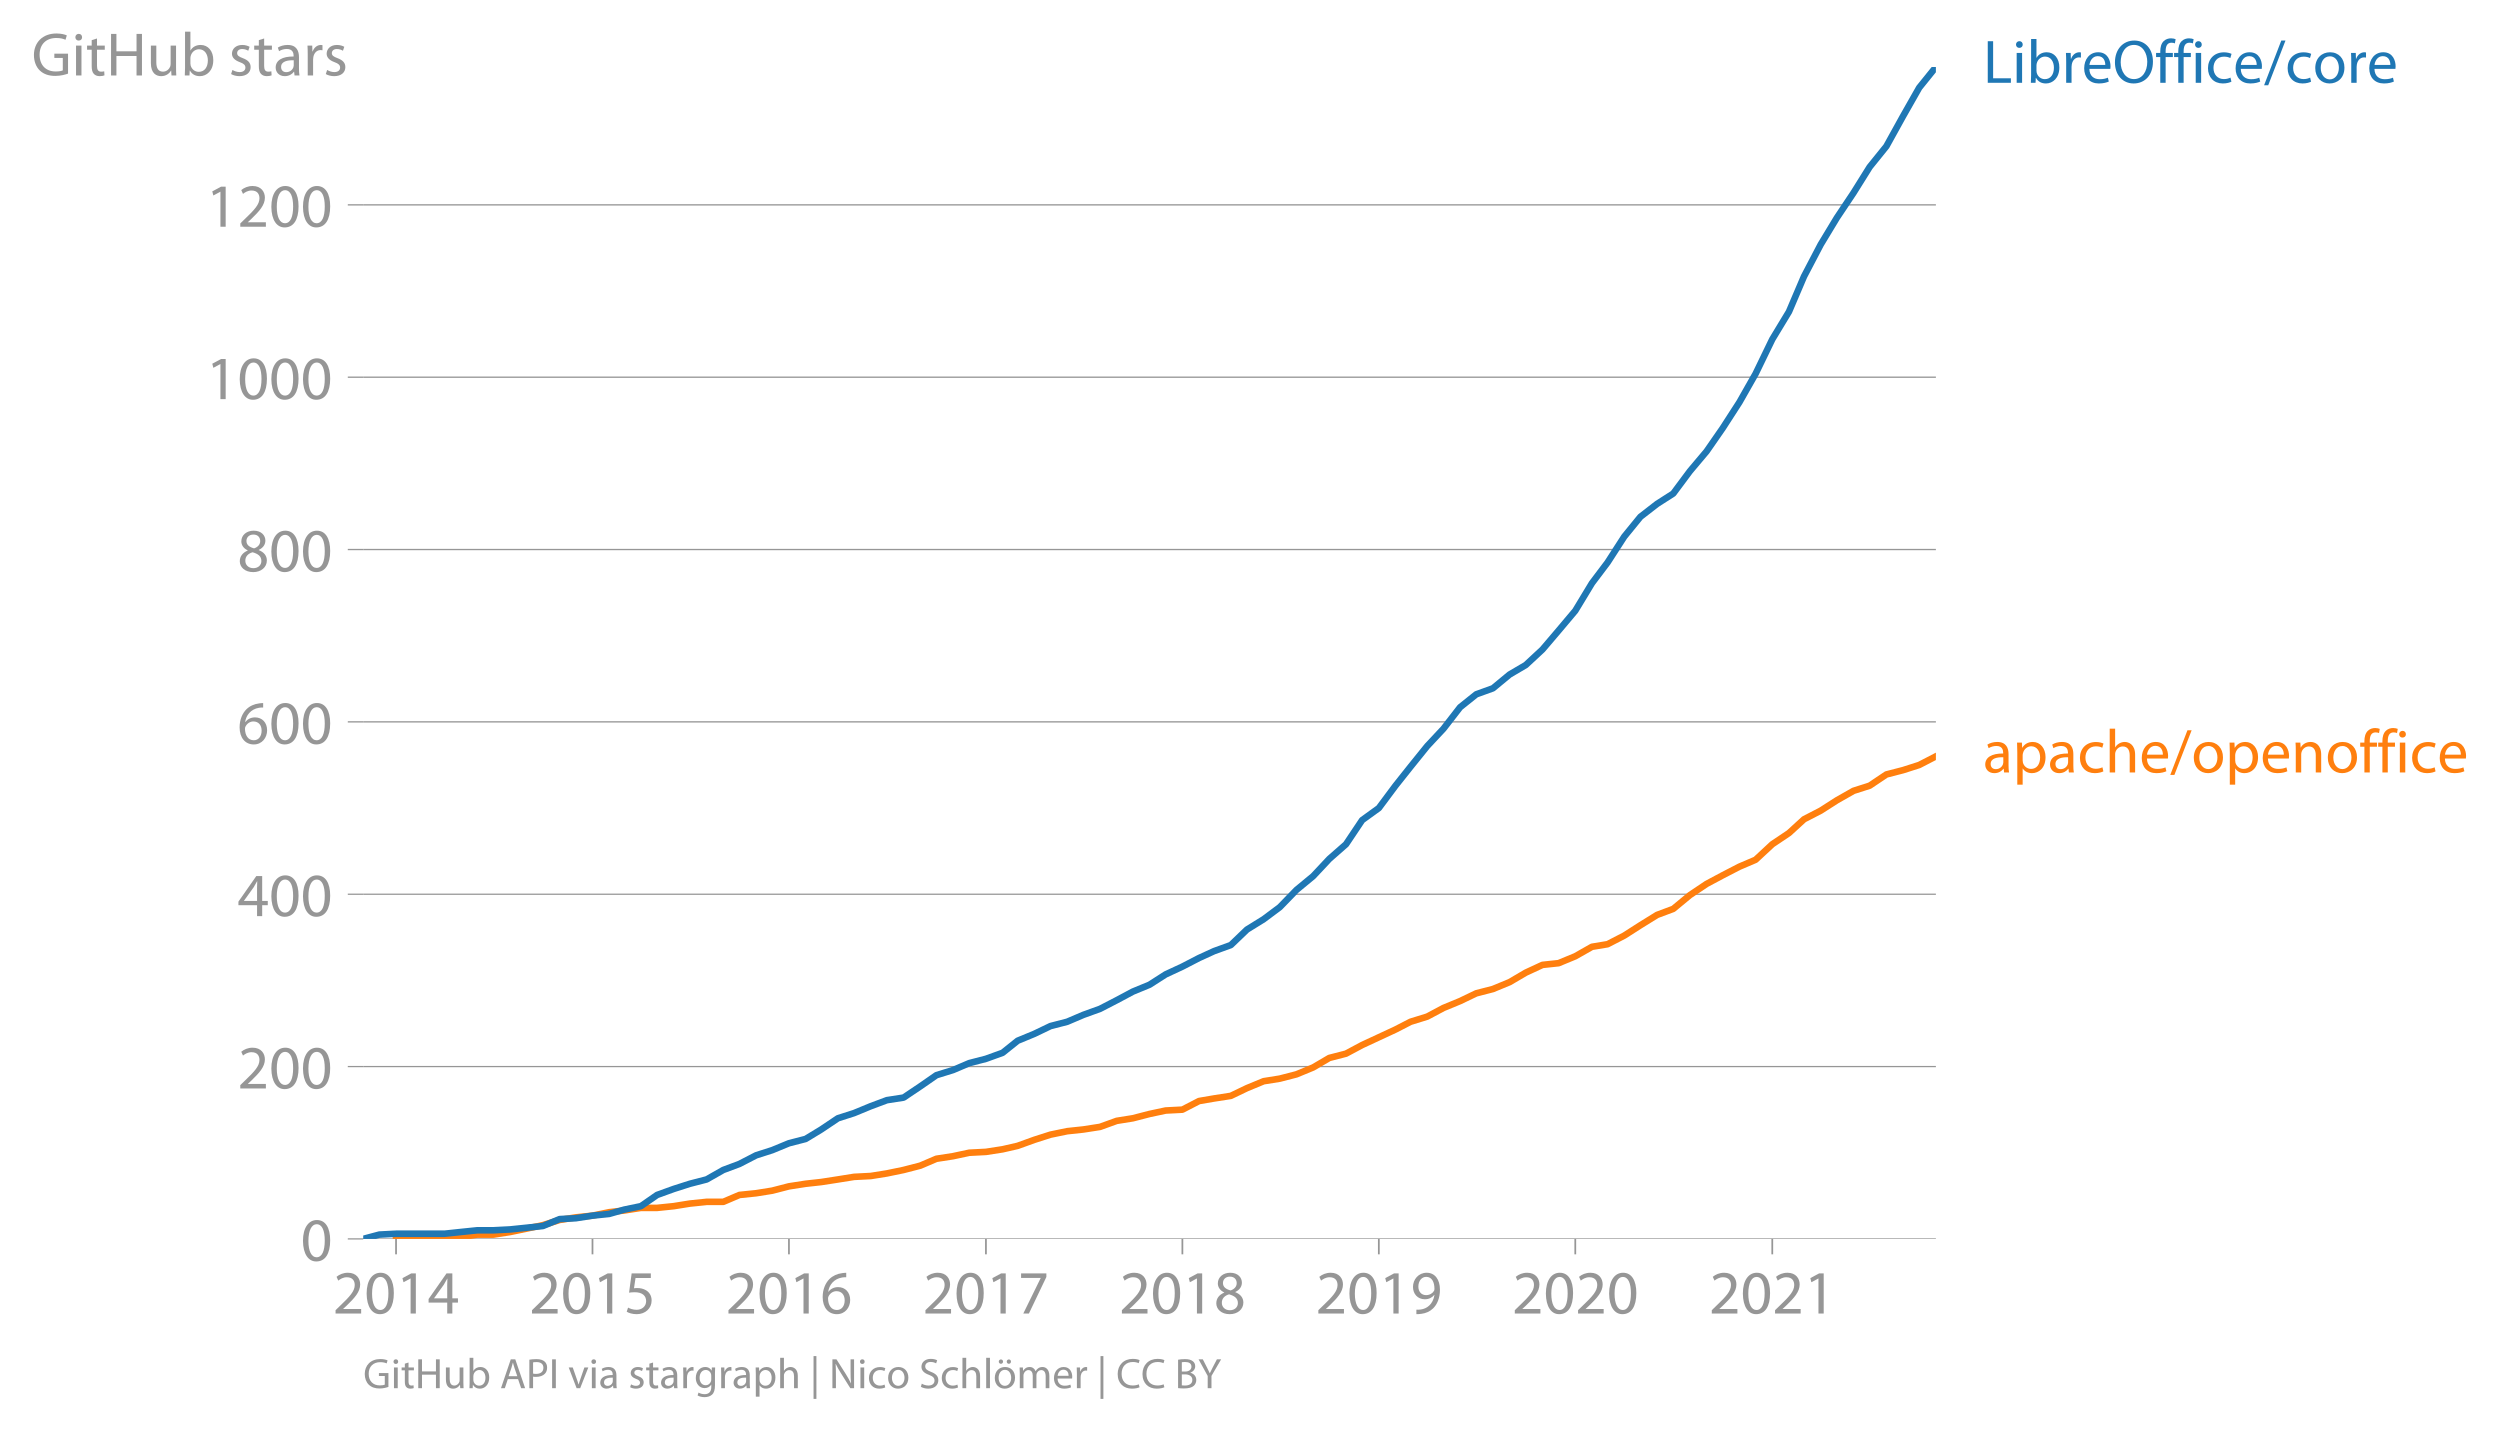
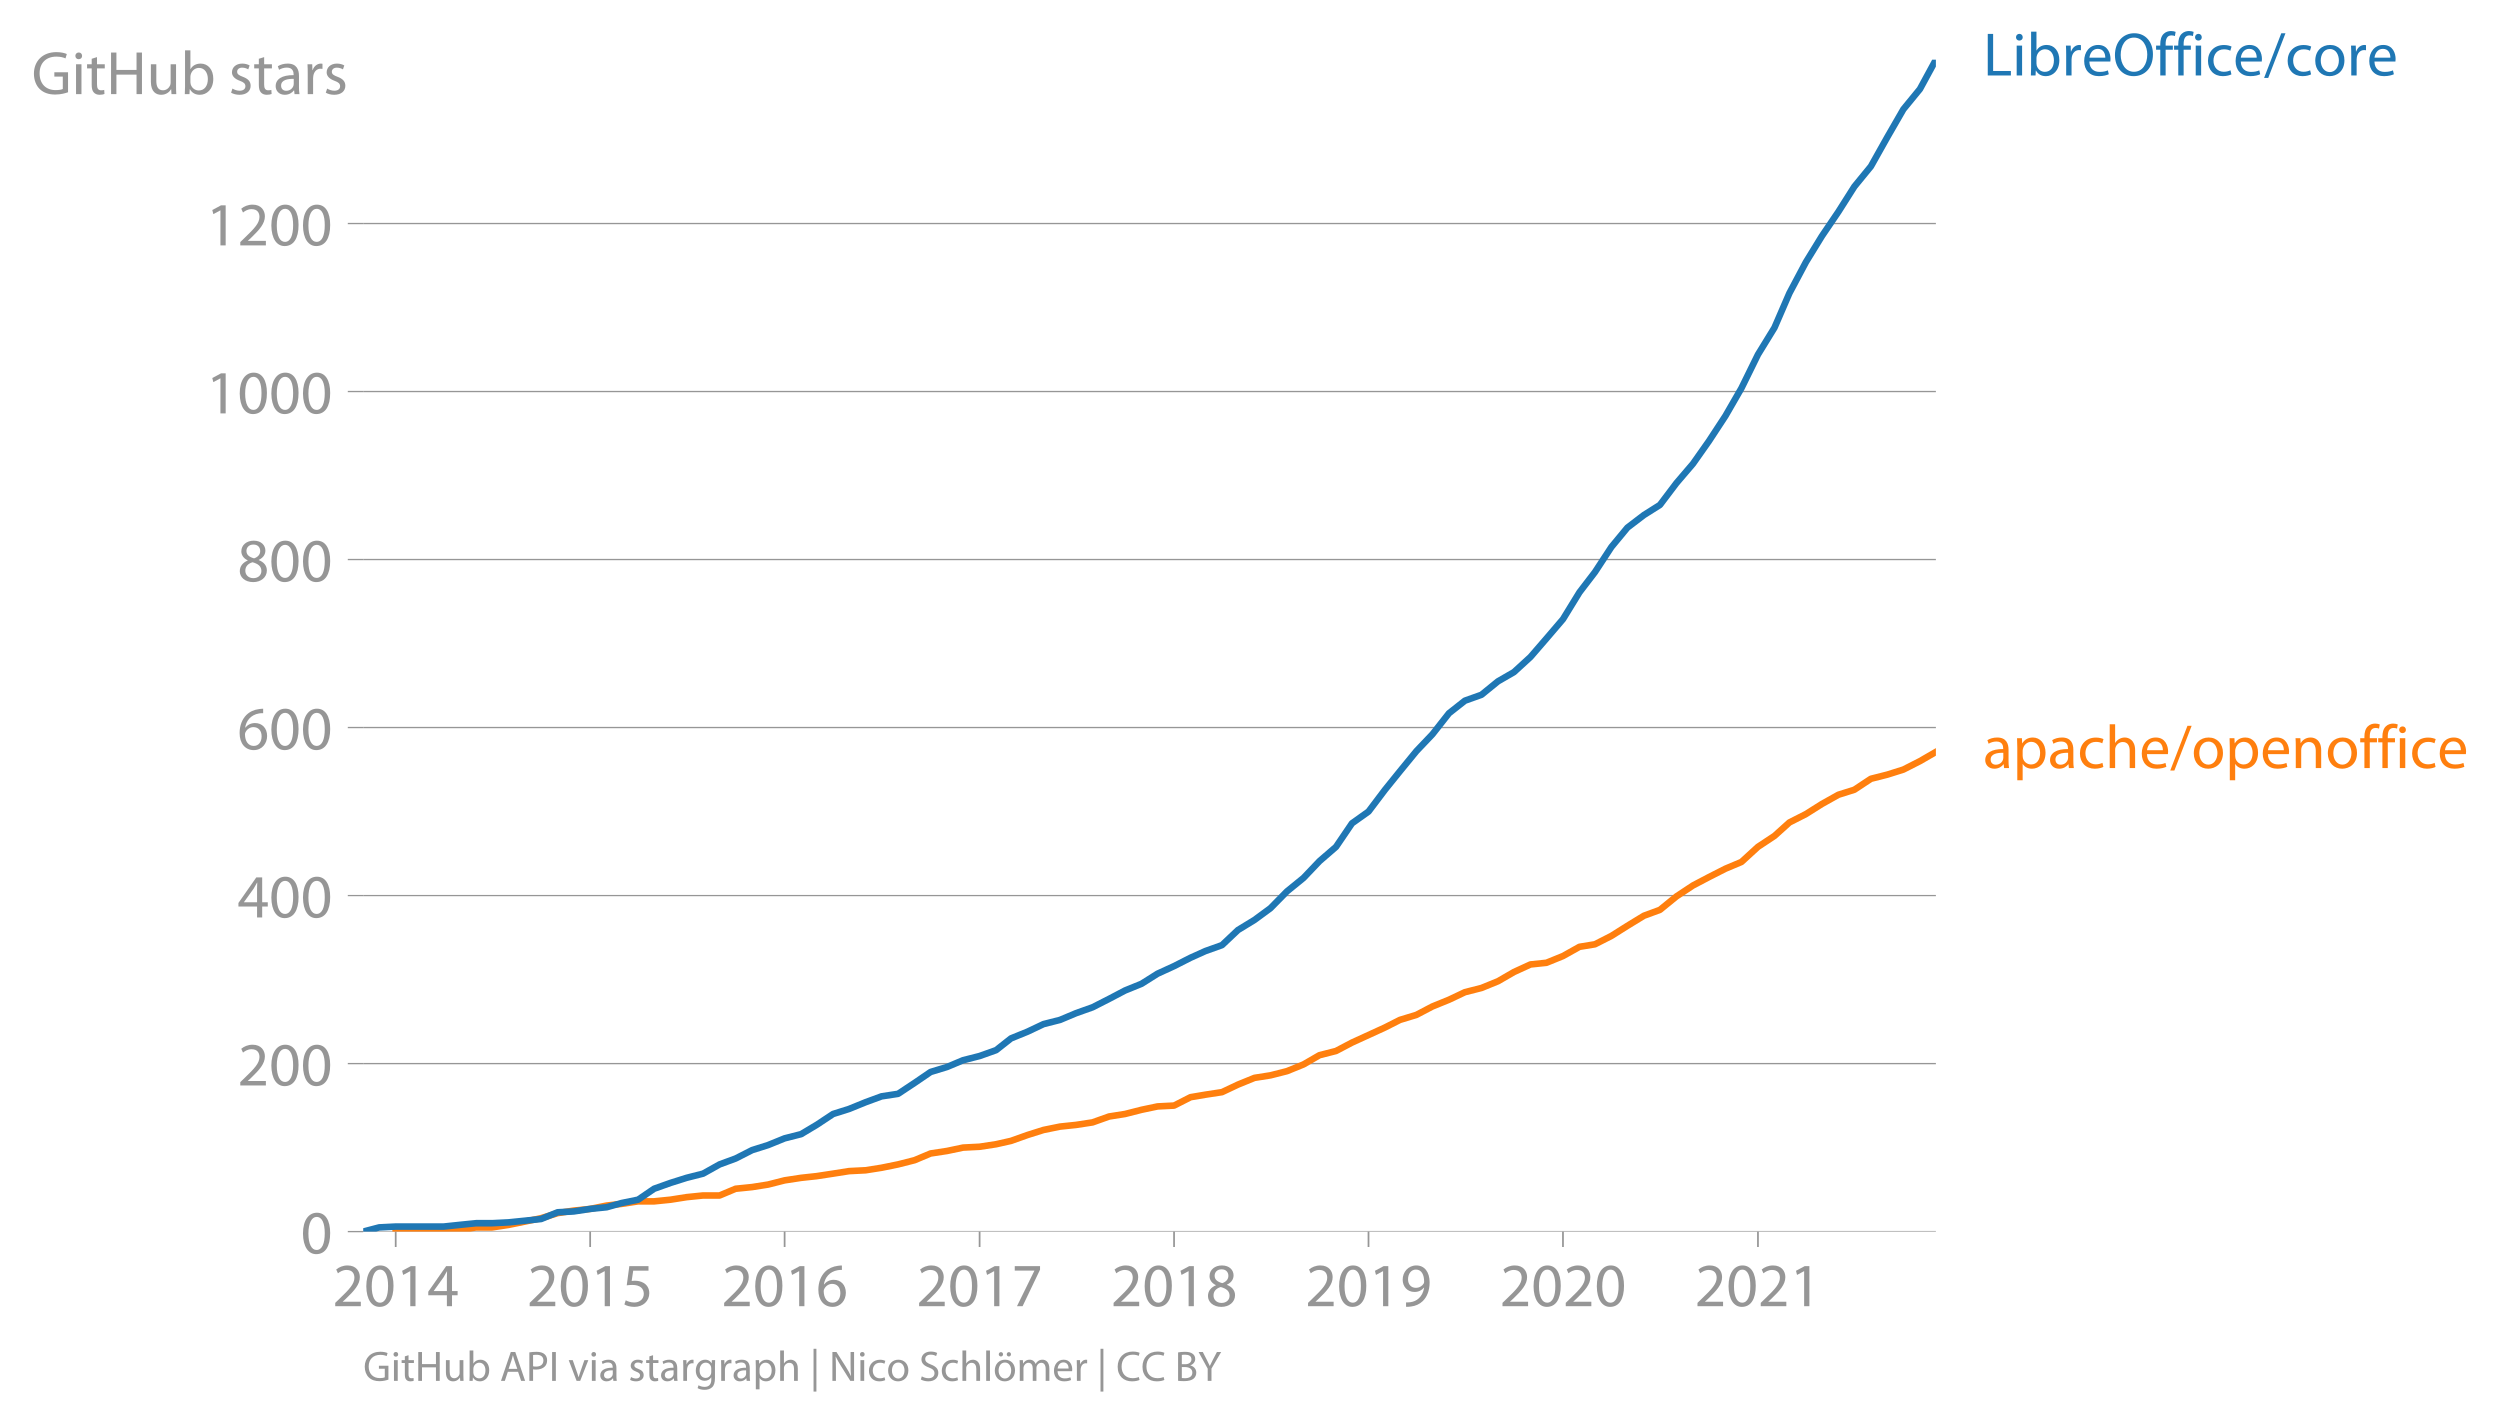
- <svg xmlns="http://www.w3.org/2000/svg" xmlns:xlink="http://www.w3.org/1999/xlink" height="433.14" viewBox="0 0 567.692 324.855" width="756.923">
+ <svg xmlns="http://www.w3.org/2000/svg" xmlns:xlink="http://www.w3.org/1999/xlink" height="430.927" viewBox="0 0 567.692 323.195" width="756.923">
  <defs>
    <style>*{stroke-linecap:butt;stroke-linejoin:round}</style>
  </defs>
  <g id="figure_1">
-     <path d="M0 324.855h567.692V0H0z" style="fill:none" id="patch_1" />
+     <path d="M0 323.195h567.692V0H0z" style="fill:none" id="patch_1" />
    <g id="axes_1">
-       <path d="M82.476 281.327h357.12V15.215H82.476z" style="fill:none" id="patch_2" />
+       <path d="M82.476 279.668h357.12V13.556H82.476z" style="fill:none" id="patch_2" />
      <g id="matplotlib.axis_1">
        <g id="xtick_1">
          <g id="line2d_1">
            <defs>
-               <path d="M0 0v3.5" id="m94d37b84ba" style="stroke:#969696;stroke-width:.4" />
-             </defs>
-             <use style="fill:#969696;stroke:#969696;stroke-width:.4" x="89.932" xlink:href="#m94d37b84ba" y="281.327" />
-           </g>
-           <g style="fill:#969696" transform="matrix(.14 0 0 -.14 75.568 298.267)" id="text_1">
+               <path d="M0 0v3.5" id="m2600792fe9" style="stroke:#969696;stroke-width:.4" />
+             </defs>
+             <use style="fill:#969696;stroke:#969696;stroke-width:.4" x="89.856" xlink:href="#m2600792fe9" y="279.668" />
+           </g>
+           <g style="fill:#969696" transform="matrix(.14 0 0 -.14 75.493 296.608)" id="text_1">
            <defs>
              <path d="M2944 0v467H1075v13l333 307c877 845 1434 1466 1434 2234 0 595-378 1209-1274 1209-480 0-890-179-1178-422l180-397c192 160 505 352 883 352 621 0 825-390 825-813-6-627-486-1164-1548-2176L288 346V0h2656z" id="MyriadPro-Regular-32" transform="scale(.01563)" />
              <path d="M1677 4230c-845 0-1447-768-1447-2163C243 691 794-70 1606-70c922 0 1447 780 1447 2195 0 1325-499 2105-1376 2105zm-32-435c582 0 845-672 845-1696 0-1062-276-1734-852-1734-512 0-844 614-844 1696 0 1133 358 1734 851 1734z" id="MyriadPro-Regular-30" transform="scale(.01563)" />
              <path d="M1510 0h544v4160h-480l-908-486 108-429 724 390h12V0z" id="MyriadPro-Regular-31" transform="scale(.01563)" />
              <path d="M2560 0v1133h582v441h-582v2586h-608L96 1504v-371h1933V0h531zM666 1574v13l1017 1415c115 192 218 371 346 614h19c-13-218-19-435-19-653V1574H666z" id="MyriadPro-Regular-34" transform="scale(.01563)" />
            </defs>
            <use xlink:href="#MyriadPro-Regular-32" />
            <use x="51.3" xlink:href="#MyriadPro-Regular-30" />
            <use x="102.6" xlink:href="#MyriadPro-Regular-31" />
            <use x="153.9" xlink:href="#MyriadPro-Regular-34" />
          </g>
        </g>
        <g id="xtick_2">
-           <use style="fill:#969696;stroke:#969696;stroke-width:.4" x="134.541" xlink:href="#m94d37b84ba" y="281.327" id="line2d_2" />
-           <g style="fill:#969696" transform="matrix(.14 0 0 -.14 120.178 298.267)" id="text_2">
+           <use style="fill:#969696;stroke:#969696;stroke-width:.4" x="134.012" xlink:href="#m2600792fe9" y="279.668" id="line2d_2" />
+           <g style="fill:#969696" transform="matrix(.14 0 0 -.14 119.649 296.608)" id="text_2">
            <defs>
              <path d="M2771 4160H781L512 2163c154 19 339 45 576 45 832 0 1190-384 1197-922 0-556-455-902-986-902-377 0-717 128-889 230L269 186C467 58 851-70 1306-70c902 0 1548 608 1548 1420 0 525-268 884-595 1069-256 154-576 224-896 224-153 0-243-13-339-25l160 1068h1587v474z" id="MyriadPro-Regular-35" transform="scale(.01563)" />
            </defs>
            <use xlink:href="#MyriadPro-Regular-32" />
            <use x="51.3" xlink:href="#MyriadPro-Regular-30" />
            <use x="102.6" xlink:href="#MyriadPro-Regular-31" />
            <use x="153.9" xlink:href="#MyriadPro-Regular-35" />
          </g>
        </g>
        <g id="xtick_3">
-           <use style="fill:#969696;stroke:#969696;stroke-width:.4" x="179.15" xlink:href="#m94d37b84ba" y="281.327" id="line2d_3" />
-           <g style="fill:#969696" transform="matrix(.14 0 0 -.14 164.787 298.267)" id="text_3">
+           <use style="fill:#969696;stroke:#969696;stroke-width:.4" x="178.168" xlink:href="#m2600792fe9" y="279.668" id="line2d_3" />
+           <g style="fill:#969696" transform="matrix(.14 0 0 -.14 163.805 296.608)" id="text_3">
            <defs>
              <path d="M2662 4224c-102 0-243-6-409-32-525-64-986-275-1331-614-410-410-704-1056-704-1876C218 621 800-70 1690-70c864 0 1382 704 1382 1465 0 813-518 1344-1254 1344-461 0-807-217-1005-480h-19c96 685 563 1331 1446 1479 160 25 307 32 422 25v461zM1690 365c-589 0-903 505-916 1190 0 103 26 186 64 250 154 301 468 512 807 512 518 0 857-359 857-954s-326-998-806-998h-6z" id="MyriadPro-Regular-36" transform="scale(.01563)" />
            </defs>
            <use xlink:href="#MyriadPro-Regular-32" />
            <use x="51.3" xlink:href="#MyriadPro-Regular-30" />
            <use x="102.6" xlink:href="#MyriadPro-Regular-31" />
            <use x="153.9" xlink:href="#MyriadPro-Regular-36" />
          </g>
        </g>
        <g id="xtick_4">
-           <use style="fill:#969696;stroke:#969696;stroke-width:.4" x="223.882" xlink:href="#m94d37b84ba" y="281.327" id="line2d_4" />
-           <g style="fill:#969696" transform="matrix(.14 0 0 -.14 209.519 298.267)" id="text_4">
+           <use style="fill:#969696;stroke:#969696;stroke-width:.4" x="222.445" xlink:href="#m2600792fe9" y="279.668" id="line2d_4" />
+           <g style="fill:#969696" transform="matrix(.14 0 0 -.14 208.082 296.608)" id="text_4">
            <defs>
              <path d="M365 4160v-467h2035v-13L595 0h583l1811 3789v371H365z" id="MyriadPro-Regular-37" transform="scale(.01563)" />
            </defs>
            <use xlink:href="#MyriadPro-Regular-32" />
            <use x="51.3" xlink:href="#MyriadPro-Regular-30" />
            <use x="102.6" xlink:href="#MyriadPro-Regular-31" />
            <use x="153.9" xlink:href="#MyriadPro-Regular-37" />
          </g>
        </g>
        <g id="xtick_5">
-           <use style="fill:#969696;stroke:#969696;stroke-width:.4" x="268.492" xlink:href="#m94d37b84ba" y="281.327" id="line2d_5" />
-           <g style="fill:#969696" transform="matrix(.14 0 0 -.14 254.128 298.267)" id="text_5">
+           <use style="fill:#969696;stroke:#969696;stroke-width:.4" x="266.601" xlink:href="#m2600792fe9" y="279.668" id="line2d_5" />
+           <g style="fill:#969696" transform="matrix(.14 0 0 -.14 252.238 296.608)" id="text_5">
            <defs>
              <path d="M1062 2170c-512-218-825-589-825-1114C237 448 762-70 1632-70c794 0 1414 486 1414 1209 0 506-320 871-838 1075v20c512 243 685 620 685 972 0 519-403 1024-1210 1024-729 0-1286-448-1286-1107 0-358 198-717 659-934l6-19zm583-1831c-531 0-851 371-832 794 0 397 262 717 749 857 563-160 915-403 915-908 0-423-327-743-832-743zm6 3488c506 0 704-345 704-678 0-378-275-634-633-755-480 128-794 352-794 768 0 358 256 665 723 665z" id="MyriadPro-Regular-38" transform="scale(.01563)" />
            </defs>
            <use xlink:href="#MyriadPro-Regular-32" />
            <use x="51.3" xlink:href="#MyriadPro-Regular-30" />
            <use x="102.6" xlink:href="#MyriadPro-Regular-31" />
            <use x="153.9" xlink:href="#MyriadPro-Regular-38" />
          </g>
        </g>
        <g id="xtick_6">
-           <use style="fill:#969696;stroke:#969696;stroke-width:.4" x="313.101" xlink:href="#m94d37b84ba" y="281.327" id="line2d_6" />
-           <g style="fill:#969696" transform="matrix(.14 0 0 -.14 298.738 298.267)" id="text_6">
+           <use style="fill:#969696;stroke:#969696;stroke-width:.4" x="310.757" xlink:href="#m2600792fe9" y="279.668" id="line2d_6" />
+           <g style="fill:#969696" transform="matrix(.14 0 0 -.14 296.394 296.608)" id="text_6">
            <defs>
              <path d="M614-64c135-6 314 0 519 32 448 51 889 243 1209 557 410 397 717 1037 717 1952 0 1062-525 1753-1376 1753S262 3539 262 2752c0-710 480-1274 1229-1274 416 0 749 167 979 448h20c-77-492-276-857-551-1107-237-224-544-358-870-403-192-19-333-32-455-19V-64zm1024 3866c589 0 852-544 852-1255 0-89-20-153-52-205-147-249-441-435-819-435-486 0-800 365-800 883 0 589 339 1012 813 1012h6z" id="MyriadPro-Regular-39" transform="scale(.01563)" />
            </defs>
            <use xlink:href="#MyriadPro-Regular-32" />
            <use x="51.3" xlink:href="#MyriadPro-Regular-30" />
            <use x="102.6" xlink:href="#MyriadPro-Regular-31" />
            <use x="153.9" xlink:href="#MyriadPro-Regular-39" />
          </g>
        </g>
        <g id="xtick_7">
-           <use style="fill:#969696;stroke:#969696;stroke-width:.4" x="357.71" xlink:href="#m94d37b84ba" y="281.327" id="line2d_7" />
-           <g style="fill:#969696" transform="matrix(.14 0 0 -.14 343.347 298.267)" id="text_7">
+           <use style="fill:#969696;stroke:#969696;stroke-width:.4" x="354.913" xlink:href="#m2600792fe9" y="279.668" id="line2d_7" />
+           <g style="fill:#969696" transform="matrix(.14 0 0 -.14 340.55 296.608)" id="text_7">
            <use xlink:href="#MyriadPro-Regular-32" />
            <use x="51.3" xlink:href="#MyriadPro-Regular-30" />
            <use x="102.6" xlink:href="#MyriadPro-Regular-32" />
            <use x="153.9" xlink:href="#MyriadPro-Regular-30" />
          </g>
        </g>
        <g id="xtick_8">
-           <use style="fill:#969696;stroke:#969696;stroke-width:.4" x="402.442" xlink:href="#m94d37b84ba" y="281.327" id="line2d_8" />
-           <g style="fill:#969696" transform="matrix(.14 0 0 -.14 388.079 298.267)" id="text_8">
+           <use style="fill:#969696;stroke:#969696;stroke-width:.4" x="399.19" xlink:href="#m2600792fe9" y="279.668" id="line2d_8" />
+           <g style="fill:#969696" transform="matrix(.14 0 0 -.14 384.827 296.608)" id="text_8">
            <use xlink:href="#MyriadPro-Regular-32" />
            <use x="51.3" xlink:href="#MyriadPro-Regular-30" />
            <use x="102.6" xlink:href="#MyriadPro-Regular-32" />
            <use x="153.9" xlink:href="#MyriadPro-Regular-31" />
          </g>
        </g>
      </g>
      <g id="matplotlib.axis_2">
        <g id="ytick_1">
-           <path clip-path="url(#pee11fcaa29)" d="M82.476 281.327h357.12" style="fill:none;stroke:#969696;stroke-linecap:square;stroke-width:.3" id="line2d_9" />
+           <path clip-path="url(#p694afb5342)" d="M82.476 279.668h357.12" style="fill:none;stroke:#969696;stroke-linecap:square;stroke-width:.3" id="line2d_9" />
          <g id="line2d_10">
            <defs>
-               <path d="M0 0h-3.5" id="m77e3dd8c46" style="stroke:#969696;stroke-width:.3" />
-             </defs>
-             <use style="fill:#969696;stroke:#969696;stroke-width:.3" x="82.476" xlink:href="#m77e3dd8c46" y="281.327" />
-           </g>
-           <use xlink:href="#MyriadPro-Regular-30" style="fill:#969696" transform="matrix(.14 0 0 -.14 68.295 286.297)" id="text_9" />
+               <path d="M0 0h-3.5" id="m801ca4a30e" style="stroke:#969696;stroke-width:.3" />
+             </defs>
+             <use style="fill:#969696;stroke:#969696;stroke-width:.3" x="82.476" xlink:href="#m801ca4a30e" y="279.668" />
+           </g>
+           <use xlink:href="#MyriadPro-Regular-30" style="fill:#969696" transform="matrix(.14 0 0 -.14 68.295 284.638)" id="text_9" />
        </g>
        <g id="ytick_2">
-           <path clip-path="url(#pee11fcaa29)" d="M82.476 242.193h357.12" style="fill:none;stroke:#969696;stroke-linecap:square;stroke-width:.3" id="line2d_11" />
-           <use style="fill:#969696;stroke:#969696;stroke-width:.3" x="82.476" xlink:href="#m77e3dd8c46" y="242.193" id="line2d_12" />
-           <g style="fill:#969696" transform="matrix(.14 0 0 -.14 53.932 247.163)" id="text_10">
+           <path clip-path="url(#p694afb5342)" d="M82.476 241.516h357.12" style="fill:none;stroke:#969696;stroke-linecap:square;stroke-width:.3" id="line2d_11" />
+           <use style="fill:#969696;stroke:#969696;stroke-width:.3" x="82.476" xlink:href="#m801ca4a30e" y="241.516" id="line2d_12" />
+           <g style="fill:#969696" transform="matrix(.14 0 0 -.14 53.932 246.486)" id="text_10">
            <use xlink:href="#MyriadPro-Regular-32" />
            <use x="51.3" xlink:href="#MyriadPro-Regular-30" />
            <use x="102.6" xlink:href="#MyriadPro-Regular-30" />
          </g>
        </g>
        <g id="ytick_3">
-           <path clip-path="url(#pee11fcaa29)" d="M82.476 203.06h357.12" style="fill:none;stroke:#969696;stroke-linecap:square;stroke-width:.3" id="line2d_13" />
-           <use style="fill:#969696;stroke:#969696;stroke-width:.3" x="82.476" xlink:href="#m77e3dd8c46" y="203.059" id="line2d_14" />
-           <g style="fill:#969696" transform="matrix(.14 0 0 -.14 53.932 208.03)" id="text_11">
+           <path clip-path="url(#p694afb5342)" d="M82.476 203.363h357.12" style="fill:none;stroke:#969696;stroke-linecap:square;stroke-width:.3" id="line2d_13" />
+           <use style="fill:#969696;stroke:#969696;stroke-width:.3" x="82.476" xlink:href="#m801ca4a30e" y="203.363" id="line2d_14" />
+           <g style="fill:#969696" transform="matrix(.14 0 0 -.14 53.932 208.333)" id="text_11">
            <use xlink:href="#MyriadPro-Regular-34" />
            <use x="51.3" xlink:href="#MyriadPro-Regular-30" />
            <use x="102.6" xlink:href="#MyriadPro-Regular-30" />
          </g>
        </g>
        <g id="ytick_4">
-           <path clip-path="url(#pee11fcaa29)" d="M82.476 163.925h357.12" style="fill:none;stroke:#969696;stroke-linecap:square;stroke-width:.3" id="line2d_15" />
-           <use style="fill:#969696;stroke:#969696;stroke-width:.3" x="82.476" xlink:href="#m77e3dd8c46" y="163.925" id="line2d_16" />
-           <g style="fill:#969696" transform="matrix(.14 0 0 -.14 53.932 168.895)" id="text_12">
+           <path clip-path="url(#p694afb5342)" d="M82.476 165.211h357.12" style="fill:none;stroke:#969696;stroke-linecap:square;stroke-width:.3" id="line2d_15" />
+           <use style="fill:#969696;stroke:#969696;stroke-width:.3" x="82.476" xlink:href="#m801ca4a30e" y="165.211" id="line2d_16" />
+           <g style="fill:#969696" transform="matrix(.14 0 0 -.14 53.932 170.181)" id="text_12">
            <use xlink:href="#MyriadPro-Regular-36" />
            <use x="51.3" xlink:href="#MyriadPro-Regular-30" />
            <use x="102.6" xlink:href="#MyriadPro-Regular-30" />
          </g>
        </g>
        <g id="ytick_5">
-           <path clip-path="url(#pee11fcaa29)" d="M82.476 124.791h357.12" style="fill:none;stroke:#969696;stroke-linecap:square;stroke-width:.3" id="line2d_17" />
-           <use style="fill:#969696;stroke:#969696;stroke-width:.3" x="82.476" xlink:href="#m77e3dd8c46" y="124.791" id="line2d_18" />
-           <g style="fill:#969696" transform="matrix(.14 0 0 -.14 53.932 129.761)" id="text_13">
+           <path clip-path="url(#p694afb5342)" d="M82.476 127.059h357.12" style="fill:none;stroke:#969696;stroke-linecap:square;stroke-width:.3" id="line2d_17" />
+           <use style="fill:#969696;stroke:#969696;stroke-width:.3" x="82.476" xlink:href="#m801ca4a30e" y="127.059" id="line2d_18" />
+           <g style="fill:#969696" transform="matrix(.14 0 0 -.14 53.932 132.029)" id="text_13">
            <use xlink:href="#MyriadPro-Regular-38" />
            <use x="51.3" xlink:href="#MyriadPro-Regular-30" />
            <use x="102.6" xlink:href="#MyriadPro-Regular-30" />
          </g>
        </g>
        <g id="ytick_6">
-           <path clip-path="url(#pee11fcaa29)" d="M82.476 85.657h357.12" style="fill:none;stroke:#969696;stroke-linecap:square;stroke-width:.3" id="line2d_19" />
-           <use style="fill:#969696;stroke:#969696;stroke-width:.3" x="82.476" xlink:href="#m77e3dd8c46" y="85.657" id="line2d_20" />
-           <g style="fill:#969696" transform="matrix(.14 0 0 -.14 46.75 90.627)" id="text_14">
+           <path clip-path="url(#p694afb5342)" d="M82.476 88.906h357.12" style="fill:none;stroke:#969696;stroke-linecap:square;stroke-width:.3" id="line2d_19" />
+           <use style="fill:#969696;stroke:#969696;stroke-width:.3" x="82.476" xlink:href="#m801ca4a30e" y="88.906" id="line2d_20" />
+           <g style="fill:#969696" transform="matrix(.14 0 0 -.14 46.75 93.876)" id="text_14">
            <use xlink:href="#MyriadPro-Regular-31" />
            <use x="51.3" xlink:href="#MyriadPro-Regular-30" />
            <use x="102.6" xlink:href="#MyriadPro-Regular-30" />
            <use x="153.9" xlink:href="#MyriadPro-Regular-30" />
          </g>
        </g>
        <g id="ytick_7">
-           <path clip-path="url(#pee11fcaa29)" d="M82.476 46.523h357.12" style="fill:none;stroke:#969696;stroke-linecap:square;stroke-width:.3" id="line2d_21" />
-           <use style="fill:#969696;stroke:#969696;stroke-width:.3" x="82.476" xlink:href="#m77e3dd8c46" y="46.523" id="line2d_22" />
-           <g style="fill:#969696" transform="matrix(.14 0 0 -.14 46.75 51.493)" id="text_15">
+           <path clip-path="url(#p694afb5342)" d="M82.476 50.754h357.12" style="fill:none;stroke:#969696;stroke-linecap:square;stroke-width:.3" id="line2d_21" />
+           <use style="fill:#969696;stroke:#969696;stroke-width:.3" x="82.476" xlink:href="#m801ca4a30e" y="50.754" id="line2d_22" />
+           <g style="fill:#969696" transform="matrix(.14 0 0 -.14 46.75 55.724)" id="text_15">
            <use xlink:href="#MyriadPro-Regular-31" />
            <use x="51.3" xlink:href="#MyriadPro-Regular-32" />
            <use x="102.6" xlink:href="#MyriadPro-Regular-30" />
            <use x="153.9" xlink:href="#MyriadPro-Regular-30" />
          </g>
        </g>
-         <g style="fill:#969696" transform="matrix(.14 0 0 -.14 7.2 17.14)" id="text_16">
+         <g style="fill:#969696" transform="matrix(.14 0 0 -.14 7.2 21.371)" id="text_16">
          <defs>
            <path d="M3770 2266H2349v-448h877V531c-128-64-378-115-743-115-1005 0-1664 646-1664 1741 0 1081 685 1734 1735 1734 435 0 723-83 953-185l135 454c-186 90-576 198-1076 198-1446 0-2329-940-2336-2227 0-672 231-1248 602-1606 422-403 960-570 1613-570 582 0 1075 147 1325 237v2074z" id="MyriadPro-Regular-47" transform="scale(.01563)" />
            <path d="M1030 0v3098H467V0h563zM749 4320c-205 0-352-154-352-352 0-192 141-346 339-346 224 0 365 154 358 346 0 198-134 352-345 352z" id="MyriadPro-Regular-69" transform="scale(.01563)" />
            <path d="M595 3667v-569H115v-429h480V979c0-365 58-640 218-806C947 19 1158-70 1421-70c217 0 390 38 499 83l-26 422c-83-25-172-38-326-38-314 0-422 217-422 601v1671h806v429h-806v742l-551-173z" id="MyriadPro-Regular-74" transform="scale(.01563)" />
            <path d="M486 4314V0h557v2022h2087V0h563v4314h-563V2509H1043v1805H486z" id="MyriadPro-Regular-48" transform="scale(.01563)" />
            <path d="M3059 3098h-563V1197c0-103-19-205-51-288-103-250-365-512-743-512-512 0-691 397-691 985v1716H448V1286C448 198 1030-70 1517-70c550 0 877 326 1024 576h13l32-506h499c-19 243-26 525-26 845v2253z" id="MyriadPro-Regular-75" transform="scale(.01563)" />
            <path d="M467 800c0-275-13-589-25-800h486l26 512h19c230-410 589-582 1037-582 691 0 1388 550 1388 1657 7 941-537 1581-1305 1581-499 0-858-224-1056-570h-13v1946H467V800zm557 998c0 90 19 167 32 231 115 429 474 691 858 691 601 0 921-531 921-1152 0-710-352-1190-941-1190-409 0-736 268-844 659-13 64-26 134-26 205v556z" id="MyriadPro-Regular-62" transform="scale(.01563)" />
            <path d="M250 147C467 19 781-70 1120-70c736 0 1158 390 1158 934 0 461-275 730-812 934-404 154-589 269-589 525 0 231 185 423 518 423 288 0 512-103 634-180l141 410c-173 102-448 192-762 192-666 0-1069-410-1069-909 0-371 263-678 819-877 416-153 576-300 576-569 0-256-192-461-601-461-282 0-576 115-743 224L250 147z" id="MyriadPro-Regular-73" transform="scale(.01563)" />
            <path d="M2643 1901c0 621-230 1267-1177 1267-391 0-762-109-1018-275l128-371c218 140 518 230 806 230 634 0 704-461 704-717v-64C890 1978 224 1568 224 819c0-448 320-889 947-889 442 0 775 217 947 460h20l44-390h512c-38 211-51 474-51 742v1159zm-544-858c0-57-13-121-32-179-89-262-345-518-749-518-288 0-531 172-531 537 0 602 698 711 1312 698v-538z" id="MyriadPro-Regular-61" transform="scale(.01563)" />
            <path d="M467 0h557v1651c0 96 13 186 26 263 76 422 358 723 755 723 77 0 134-7 192-19v531c-51 13-96 19-160 19-378 0-717-262-858-678h-25l-20 608H442c19-288 25-602 25-967V0z" id="MyriadPro-Regular-72" transform="scale(.01563)" />
          </defs>
          <use xlink:href="#MyriadPro-Regular-47" />
          <use x="64.6" xlink:href="#MyriadPro-Regular-69" />
          <use x="88" xlink:href="#MyriadPro-Regular-74" />
          <use x="121.1" xlink:href="#MyriadPro-Regular-48" />
          <use x="186.3" xlink:href="#MyriadPro-Regular-75" />
          <use x="241.4" xlink:href="#MyriadPro-Regular-62" />
          <use x="298.3" xlink:href="#MyriadPro-Regular-20" />
          <use x="319.5" xlink:href="#MyriadPro-Regular-73" />
          <use x="359.1" xlink:href="#MyriadPro-Regular-74" />
          <use x="392.2" xlink:href="#MyriadPro-Regular-61" />
          <use x="440.4" xlink:href="#MyriadPro-Regular-72" />
          <use x="473.1" xlink:href="#MyriadPro-Regular-73" />
        </g>
      </g>
-       <path clip-path="url(#pee11fcaa29)" d="m89.932 281.327 3.788-.195h7.212l3.666-.196 3.788-.587h3.667l3.789-.587 3.788-.783 3.667-.782 3.789-1.174 3.666-.587 3.789-.392 3.789-.782 3.422-.392 3.789-.587h3.666l3.789-.391 3.666-.587 3.79-.391h3.788l3.666-1.566 3.79-.391 3.666-.587 3.788-.978 3.79-.587 3.543-.392 3.79-.587 3.666-.587 3.789-.195 3.666-.587 3.789-.783 3.789-.979 3.666-1.565 3.789-.587 3.666-.783 3.79-.195 3.788-.587 3.422-.783 3.789-1.37 3.666-1.174 3.789-.782 3.666-.392 3.79-.587 3.788-1.37 3.667-.586 3.788-.979 3.667-.782 3.789-.196 3.788-1.957 3.422-.587 3.79-.587 3.666-1.76 3.788-1.566 3.667-.587 3.789-.979 3.788-1.565 3.667-2.152 3.789-.979 3.666-1.956 3.789-1.761 3.789-1.761 3.422-1.762 3.789-1.174 3.666-1.956 3.789-1.566 3.666-1.76 3.79-.979 3.788-1.565 3.666-2.153 3.79-1.76 3.666-.392 3.788-1.565 3.79-2.153 3.543-.587 3.79-1.957 3.666-2.348 3.789-2.348 3.666-1.37 3.789-3.13 3.789-2.544 3.666-1.957 3.789-1.956 3.666-1.566 3.79-3.522 3.788-2.543 3.422-3.131 3.789-1.957 3.666-2.348 3.789-2.152 3.666-1.174 3.79-2.544 3.788-.978 3.667-1.174 3.788-1.957" style="fill:none;stroke:#ff7f0e;stroke-linecap:square;stroke-width:1.5" id="line2d_23" />
-       <path clip-path="url(#pee11fcaa29)" d="m82.476 281.327 3.667-.978 3.789-.196h11l3.666-.39 3.788-.392h3.667l3.789-.196 3.788-.391 3.667-.392 3.789-1.565 3.666-.196 3.789-.587 3.789-.391 3.422-.978 3.789-.783 3.666-2.544 3.789-1.37 3.666-1.173 3.79-.979 3.788-2.152 3.666-1.37 3.79-1.957 3.666-1.174 3.788-1.565 3.79-.978 3.543-2.153 3.79-2.543 3.666-1.174 3.789-1.566 3.666-1.37 3.789-.587 3.789-2.543 3.666-2.544 3.789-1.174 3.666-1.565 3.79-.979 3.788-1.37 3.422-2.739 3.789-1.565 3.666-1.761 3.789-.979 3.666-1.565 3.79-1.37 3.788-1.956 3.667-1.957 3.788-1.565 3.667-2.348 3.789-1.761 3.788-1.957 3.422-1.566 3.79-1.37 3.666-3.521 3.788-2.348 3.667-2.74 3.789-3.913 3.788-3.13 3.667-3.914 3.789-3.327 3.666-5.478 3.789-2.74 3.789-5.087 3.422-4.305 3.789-4.696 3.666-3.914 3.789-4.891 3.666-2.935 3.79-1.37 3.788-3.13 3.666-2.153 3.79-3.522 3.666-4.305 3.788-4.5 3.79-6.262 3.543-4.696 3.79-5.87 3.666-4.5 3.789-2.936 3.666-2.348 3.789-5.087 3.789-4.5 3.666-5.284 3.789-5.87 3.666-6.457 3.79-7.827 3.788-6.261 3.422-8.023 3.789-7.24 3.666-6.065 3.789-5.675 3.666-5.87 3.79-4.696 3.788-6.848 3.667-6.457 3.788-4.697" style="fill:none;stroke:#1f77b4;stroke-linecap:square;stroke-width:1.5" id="line2d_24" />
-       <g style="fill:#1f77b4" transform="matrix(.14 0 0 -.14 450.31 18.8)" id="text_17">
+       <path clip-path="url(#p694afb5342)" d="m89.856 279.668 3.75-.191H100.743l3.63-.19 3.75-.573h3.63l3.75-.572 3.75-.763 3.63-.763 3.75-1.145 3.629-.572 3.75-.382 3.75-.763 3.387-.381 3.75-.573h3.63l3.75-.381 3.63-.572 3.75-.382h3.75l3.63-1.526 3.75-.382 3.629-.572 3.75-.954 3.75-.572 3.508-.381 3.75-.573 3.63-.572 3.75-.19 3.63-.573 3.75-.763 3.75-.954 3.63-1.526 3.75-.572 3.629-.763 3.75-.191 3.75-.572 3.388-.763 3.75-1.336 3.63-1.144 3.75-.763 3.629-.382 3.75-.572 3.75-1.336 3.63-.572 3.75-.954 3.629-.763 3.75-.19 3.75-1.908 3.388-.572 3.75-.573 3.63-1.716 3.75-1.527 3.629-.572 3.75-.954 3.75-1.526 3.63-2.098 3.75-.954 3.629-1.908 3.75-1.716 3.75-1.717 3.388-1.717 3.75-1.145 3.63-1.907 3.75-1.526 3.629-1.717 3.75-.954 3.75-1.526 3.63-2.098 3.75-1.717 3.63-.382 3.75-1.526 3.75-2.098 3.508-.573 3.75-1.907 3.63-2.29 3.75-2.288 3.629-1.336 3.75-3.052 3.75-2.48 3.63-1.907 3.75-1.908 3.63-1.526 3.75-3.434 3.75-2.48 3.387-3.052 3.75-1.908 3.63-2.289 3.75-2.098 3.629-1.145 3.75-2.48 3.75-.953 3.63-1.145 3.75-1.908 3.63-2.098" style="fill:none;stroke:#ff7f0e;stroke-linecap:square;stroke-width:1.5" id="line2d_23" />
+       <path clip-path="url(#p694afb5342)" d="m82.476 279.668 3.63-.954 3.75-.19h10.887l3.63-.382 3.75-.382h3.63l3.75-.19 3.75-.382 3.63-.382 3.75-1.526 3.629-.19 3.75-.573 3.75-.381 3.387-.954 3.75-.763 3.63-2.48 3.75-1.335 3.63-1.145 3.75-.954 3.75-2.098 3.63-1.335 3.75-1.908 3.629-1.145 3.75-1.526 3.75-.954 3.508-2.098 3.75-2.48 3.63-1.144 3.75-1.526 3.63-1.336 3.75-.572 3.75-2.48 3.63-2.48 3.75-1.144 3.629-1.527 3.75-.953 3.75-1.336 3.388-2.67 3.75-1.526 3.63-1.717 3.75-.954 3.629-1.526 3.75-1.335 3.75-1.908 3.63-1.908 3.75-1.526 3.629-2.289 3.75-1.717 3.75-1.907 3.388-1.526 3.75-1.336 3.63-3.434 3.75-2.289 3.629-2.67 3.75-3.816 3.75-3.052 3.63-3.815 3.75-3.243 3.629-5.341 3.75-2.67 3.75-4.96 3.388-4.197 3.75-4.579 3.63-3.815 3.75-4.769 3.629-2.861 3.75-1.336 3.75-3.052 3.63-2.098 3.75-3.434 3.63-4.197 3.75-4.387 3.75-6.105 3.508-4.578 3.75-5.723 3.63-4.387 3.75-2.862 3.629-2.289 3.75-4.96 3.75-4.387 3.63-5.15 3.75-5.723 3.63-6.296 3.75-7.63 3.75-6.104 3.387-7.822 3.75-7.058 3.63-5.913 3.75-5.532 3.629-5.723 3.75-4.579 3.75-6.676 3.63-6.295 3.75-4.579 3.63-6.676" style="fill:none;stroke:#1f77b4;stroke-linecap:square;stroke-width:1.5" id="line2d_24" />
+       <g style="fill:#1f77b4" transform="matrix(.14 0 0 -.14 450.31 17.14)" id="text_17">
        <defs>
          <path d="M486 0h2400v467H1043v3847H486V0z" id="MyriadPro-Regular-4c" transform="scale(.01563)" />
          <path d="M2957 1446c6 58 19 148 19 263 0 569-269 1459-1280 1459-902 0-1453-736-1453-1670C243 563 813-70 1766-70c493 0 832 108 1031 198l-96 403c-211-89-455-160-858-160-563 0-1049 314-1062 1075h2176zM787 1850c45 390 295 915 864 915 634 0 787-557 781-915H787z" id="MyriadPro-Regular-65" transform="scale(.01563)" />
          <path d="M2234 4384c-1152 0-2004-896-2004-2266C230 813 1030-70 2170-70c1100 0 2003 787 2003 2272 0 1280-762 2182-1939 2182zm-26-454c928 0 1376-896 1376-1754 0-979-499-1792-1382-1792-877 0-1376 826-1376 1747 0 947 460 1799 1382 1799z" id="MyriadPro-Regular-4f" transform="scale(.01563)" />
          <path d="M1082 0v2669h748v429h-748v166c0 474 121 896 601 896 160 0 275-32 359-70l76 435c-108 45-281 89-480 89-262 0-544-83-755-288-262-249-358-646-358-1081v-147H90v-429h435V0h557z" id="MyriadPro-Regular-66" transform="scale(.01563)" />
          <path d="M2579 538c-160-71-371-154-691-154-614 0-1075 442-1075 1158 0 647 384 1172 1094 1172 307 0 519-71 653-148l128 436c-154 76-448 160-781 160-1011 0-1664-692-1664-1645C243 570 851-70 1786-70c416 0 742 108 889 185l-96 423z" id="MyriadPro-Regular-63" transform="scale(.01563)" />
          <path d="m422-256 1792 4640h-435L-6-256h428z" id="MyriadPro-Regular-2f" transform="scale(.01563)" />
          <path d="M1779 3168c-857 0-1536-608-1536-1645C243 544 890-70 1728-70c749 0 1542 499 1542 1644 0 948-601 1594-1491 1594zm-13-422c666 0 928-666 928-1191 0-697-403-1203-940-1203-551 0-941 512-941 1190 0 589 288 1204 953 1204z" id="MyriadPro-Regular-6f" transform="scale(.01563)" />
        </defs>
        <use xlink:href="#MyriadPro-Regular-4c" />
        <use x="47.2" xlink:href="#MyriadPro-Regular-69" />
        <use x="70.6" xlink:href="#MyriadPro-Regular-62" />
        <use x="127.5" xlink:href="#MyriadPro-Regular-72" />
        <use x="160.2" xlink:href="#MyriadPro-Regular-65" />
        <use x="210.3" xlink:href="#MyriadPro-Regular-4f" />
        <use x="279.2" xlink:href="#MyriadPro-Regular-66" />
        <use x="308.4" xlink:href="#MyriadPro-Regular-66" />
        <use x="337.6" xlink:href="#MyriadPro-Regular-69" />
        <use x="361" xlink:href="#MyriadPro-Regular-63" />
        <use x="405.8" xlink:href="#MyriadPro-Regular-65" />
        <use x="455.9" xlink:href="#MyriadPro-Regular-2f" />
        <use x="490.2" xlink:href="#MyriadPro-Regular-63" />
        <use x="535" xlink:href="#MyriadPro-Regular-6f" />
        <use x="589.9" xlink:href="#MyriadPro-Regular-72" />
        <use x="622.6" xlink:href="#MyriadPro-Regular-65" />
      </g>
-       <g style="fill:#ff7f0e" transform="matrix(.14 0 0 -.14 450.31 175.413)" id="text_18">
+       <g style="fill:#ff7f0e" transform="matrix(.14 0 0 -.14 450.31 174.404)" id="text_18">
        <defs>
          <path d="M467-1267h557V416h13c185-307 544-486 953-486 730 0 1408 550 1408 1664 0 940-563 1574-1312 1574-505 0-870-224-1100-602h-13l-26 532H442c12-295 25-615 25-1012v-3353zm557 3059c0 77 19 160 38 230 109 423 468 698 852 698 595 0 921-531 921-1152 0-710-345-1197-941-1197-403 0-742 269-844 659-13 71-26 148-26 231v531z" id="MyriadPro-Regular-70" transform="scale(.01563)" />
          <path d="M467 0h563v1869c0 109 7 192 39 269 102 307 390 563 755 563 531 0 717-423 717-922V0h563v1843c0 1069-666 1325-1082 1325-211 0-409-64-576-160-172-96-313-237-403-397h-13v1933H467V0z" id="MyriadPro-Regular-68" transform="scale(.01563)" />
          <path d="M467 0h563v1862c0 96 13 192 39 263 96 313 384 576 755 576 531 0 717-416 717-915V0h563v1850c0 1062-666 1318-1094 1318-512 0-871-288-1024-582h-13l-32 512H442c19-256 25-519 25-839V0z" id="MyriadPro-Regular-6e" transform="scale(.01563)" />
        </defs>
        <use xlink:href="#MyriadPro-Regular-61" />
        <use x="48.2" xlink:href="#MyriadPro-Regular-70" />
        <use x="105.1" xlink:href="#MyriadPro-Regular-61" />
        <use x="153.3" xlink:href="#MyriadPro-Regular-63" />
        <use x="198.1" xlink:href="#MyriadPro-Regular-68" />
        <use x="253.6" xlink:href="#MyriadPro-Regular-65" />
        <use x="303.7" xlink:href="#MyriadPro-Regular-2f" />
        <use x="338" xlink:href="#MyriadPro-Regular-6f" />
        <use x="392.9" xlink:href="#MyriadPro-Regular-70" />
        <use x="449.8" xlink:href="#MyriadPro-Regular-65" />
        <use x="499.9" xlink:href="#MyriadPro-Regular-6e" />
        <use x="555.4" xlink:href="#MyriadPro-Regular-6f" />
        <use x="610.3" xlink:href="#MyriadPro-Regular-66" />
        <use x="639.5" xlink:href="#MyriadPro-Regular-66" />
        <use x="668.7" xlink:href="#MyriadPro-Regular-69" />
        <use x="692.1" xlink:href="#MyriadPro-Regular-63" />
        <use x="736.9" xlink:href="#MyriadPro-Regular-65" />
      </g>
-       <g style="fill:#969696" transform="matrix(.09716 0 0 -.09716 82.476 315.226)" id="text_19">
+       <g style="fill:#969696" transform="matrix(.09716 0 0 -.09716 82.476 313.566)" id="text_19">
        <defs>
          <path d="M2714 1357 3174 0h596L2298 4314h-672L160 0h576l448 1357h1530zm-1415 435 423 1248c83 262 153 525 217 781h13c64-250 128-506 224-787l422-1242H1299z" id="MyriadPro-Regular-41" transform="scale(.01563)" />
          <path d="M486 0h557v1728c128-32 282-38 448-38 544 0 1024 160 1319 473 217 224 332 531 332 922 0 384-140 697-377 902-256 231-659 359-1210 359-448 0-800-39-1069-84V0zm557 3859c96 26 282 45 525 45 614 0 1018-275 1018-845 0-595-410-921-1082-921-186 0-339 12-461 44v1677z" id="MyriadPro-Regular-50" transform="scale(.01563)" />
          <path d="M486 4314V0h557v4314H486z" id="MyriadPro-Regular-49" transform="scale(.01563)" />
          <path d="M83 3098 1261 0h537l1216 3098h-588l-602-1741c-102-282-192-538-262-794h-20c-64 256-147 512-249 794L685 3098H83z" id="MyriadPro-Regular-76" transform="scale(.01563)" />
          <path d="M3110 2246c0 378 13 628 26 852h-493l-25-468h-13c-135 256-429 538-967 538-710 0-1395-595-1395-1645C243 666 794 13 1562 13c480 0 812 230 985 518h13V186c0-781-422-1082-998-1082-384 0-704 115-909 243l-141-429c250-166 659-256 1030-256 391 0 826 90 1127 372 301 268 441 704 441 1414v1798zm-556-928c0-96-13-204-45-300-122-359-435-576-781-576-608 0-915 505-915 1113 0 717 384 1171 921 1171 410 0 685-268 788-595 25-77 32-160 32-256v-557z" id="MyriadPro-Regular-67" transform="scale(.01563)" />
          <path d="M550 4800v-6400h429v6400H550z" id="MyriadPro-Regular-7c" transform="scale(.01563)" />
          <path d="M1011 0v1843c0 717-13 1235-45 1779l20 7c217-467 505-960 806-1440L3162 0h563v4314h-525V2509c0-672 13-1197 64-1773l-13-6c-205 441-454 896-774 1401L1094 4314H486V0h525z" id="MyriadPro-Regular-4e" transform="scale(.01563)" />
          <path d="M269 211C499 58 954-70 1370-70c1017 0 1510 582 1510 1248 0 633-371 985-1101 1267-595 230-857 429-857 832 0 294 224 646 812 646 391 0 679-128 820-205l153 455c-192 109-512 211-953 211-839 0-1396-499-1396-1171 0-608 436-973 1140-1223 582-224 812-454 812-857 0-435-332-736-902-736-384 0-749 128-998 281L269 211z" id="MyriadPro-Regular-53" transform="scale(.01563)" />
          <path d="M467 0h563v4544H467V0z" id="MyriadPro-Regular-6c" transform="scale(.01563)" />
          <path d="M1165 3648c185 0 313 154 313 326 0 186-134 327-313 327s-327-147-327-327c0-172 135-326 320-326h7zm1184 0c185 0 313 154 313 326 0 186-134 327-313 327s-320-147-320-327c0-172 128-326 313-326h7zm-570-480c-857 0-1536-608-1536-1645C243 544 890-70 1728-70c749 0 1542 499 1542 1644 0 948-601 1594-1491 1594zm-13-422c666 0 928-666 928-1191 0-697-403-1203-940-1203-551 0-941 512-941 1190 0 589 288 1204 953 1204z" id="MyriadPro-Regular-f6" transform="scale(.01563)" />
          <path d="M467 0h551v1869c0 96 12 192 44 275 90 282 346 563 698 563 429 0 646-358 646-851V0h551v1914c0 102 19 204 45 281 96 275 345 512 665 512 455 0 672-358 672-953V0h551v1824c0 1075-608 1344-1018 1344-294 0-499-77-685-218-128-96-249-230-345-403h-13c-135 365-455 621-877 621-512 0-800-275-973-570h-19l-26 500H442c19-256 25-519 25-839V0z" id="MyriadPro-Regular-6d" transform="scale(.01563)" />
          <path d="M3386 582c-224-108-570-179-909-179-1050 0-1658 679-1658 1735 0 1132 672 1779 1683 1779 359 0 660-77 871-179l134 454c-147 77-486 192-1024 192-1337 0-2253-915-2253-2266C230 704 1146-70 2362-70c524 0 934 108 1139 211l-115 441z" id="MyriadPro-Regular-43" transform="scale(.01563)" />
          <path d="M486 13c186-26 480-51 864-51 704 0 1191 128 1492 403 217 211 364 493 364 864 0 640-480 979-889 1081v13c454 167 729 531 729 947 0 340-134 596-358 762-269 218-627 314-1184 314-390 0-774-39-1018-90V13zm557 3865c90 20 237 39 493 39 563 0 947-199 947-704 0-416-345-723-934-723h-506v1388zm0-1811h461c608 0 1114-243 1114-832 0-627-532-838-1108-838-198 0-358 6-467 25v1645z" id="MyriadPro-Regular-42" transform="scale(.01563)" />
          <path d="M2010 0v1837l1446 2477h-634l-620-1191c-167-326-314-608-436-889h-12c-135 300-263 563-429 889L717 4314H83l1363-2484V0h564z" id="MyriadPro-Regular-59" transform="scale(.01563)" />
        </defs>
        <use xlink:href="#MyriadPro-Regular-47" />
        <use x="64.6" xlink:href="#MyriadPro-Regular-69" />
        <use x="88" xlink:href="#MyriadPro-Regular-74" />
        <use x="121.1" xlink:href="#MyriadPro-Regular-48" />
        <use x="186.3" xlink:href="#MyriadPro-Regular-75" />
        <use x="241.4" xlink:href="#MyriadPro-Regular-62" />
        <use x="298.3" xlink:href="#MyriadPro-Regular-20" />
        <use x="319.5" xlink:href="#MyriadPro-Regular-41" />
        <use x="380.7" xlink:href="#MyriadPro-Regular-50" />
        <use x="433.9" xlink:href="#MyriadPro-Regular-49" />
        <use x="457.8" xlink:href="#MyriadPro-Regular-20" />
        <use x="479" xlink:href="#MyriadPro-Regular-76" />
        <use x="527.1" xlink:href="#MyriadPro-Regular-69" />
        <use x="550.5" xlink:href="#MyriadPro-Regular-61" />
        <use x="598.7" xlink:href="#MyriadPro-Regular-20" />
        <use x="619.9" xlink:href="#MyriadPro-Regular-73" />
        <use x="659.5" xlink:href="#MyriadPro-Regular-74" />
        <use x="692.6" xlink:href="#MyriadPro-Regular-61" />
        <use x="740.8" xlink:href="#MyriadPro-Regular-72" />
        <use x="773.5" xlink:href="#MyriadPro-Regular-67" />
        <use x="829.4" xlink:href="#MyriadPro-Regular-72" />
        <use x="862.1" xlink:href="#MyriadPro-Regular-61" />
        <use x="910.3" xlink:href="#MyriadPro-Regular-70" />
        <use x="967.2" xlink:href="#MyriadPro-Regular-68" />
        <use x="1022.7" xlink:href="#MyriadPro-Regular-20" />
        <use x="1043.9" xlink:href="#MyriadPro-Regular-7c" />
        <use x="1067.8" xlink:href="#MyriadPro-Regular-20" />
        <use x="1089" xlink:href="#MyriadPro-Regular-4e" />
        <use x="1154.8" xlink:href="#MyriadPro-Regular-69" />
        <use x="1178.2" xlink:href="#MyriadPro-Regular-63" />
        <use x="1223" xlink:href="#MyriadPro-Regular-6f" />
        <use x="1277.9" xlink:href="#MyriadPro-Regular-20" />
        <use x="1299.1" xlink:href="#MyriadPro-Regular-53" />
        <use x="1348.4" xlink:href="#MyriadPro-Regular-63" />
        <use x="1393.2" xlink:href="#MyriadPro-Regular-68" />
        <use x="1448.7" xlink:href="#MyriadPro-Regular-6c" />
        <use x="1472.3" xlink:href="#MyriadPro-Regular-f6" />
        <use x="1527.2" xlink:href="#MyriadPro-Regular-6d" />
        <use x="1610.6" xlink:href="#MyriadPro-Regular-65" />
        <use x="1660.7" xlink:href="#MyriadPro-Regular-72" />
        <use x="1693.4" xlink:href="#MyriadPro-Regular-20" />
        <use x="1714.6" xlink:href="#MyriadPro-Regular-7c" />
        <use x="1738.5" xlink:href="#MyriadPro-Regular-20" />
        <use x="1759.7" xlink:href="#MyriadPro-Regular-43" />
        <use x="1817.7" xlink:href="#MyriadPro-Regular-43" />
        <use x="1875.7" xlink:href="#MyriadPro-Regular-20" />
        <use x="1896.9" xlink:href="#MyriadPro-Regular-42" />
        <use x="1951.1" xlink:href="#MyriadPro-Regular-59" />
      </g>
    </g>
  </g>
  <defs>
-     <clipPath id="pee11fcaa29">
-       <path d="M82.476 15.215h357.12v266.112H82.476z" />
+     <clipPath id="p694afb5342">
+       <path d="M82.476 13.556h357.12v266.112H82.476z" />
    </clipPath>
  </defs>
</svg>
